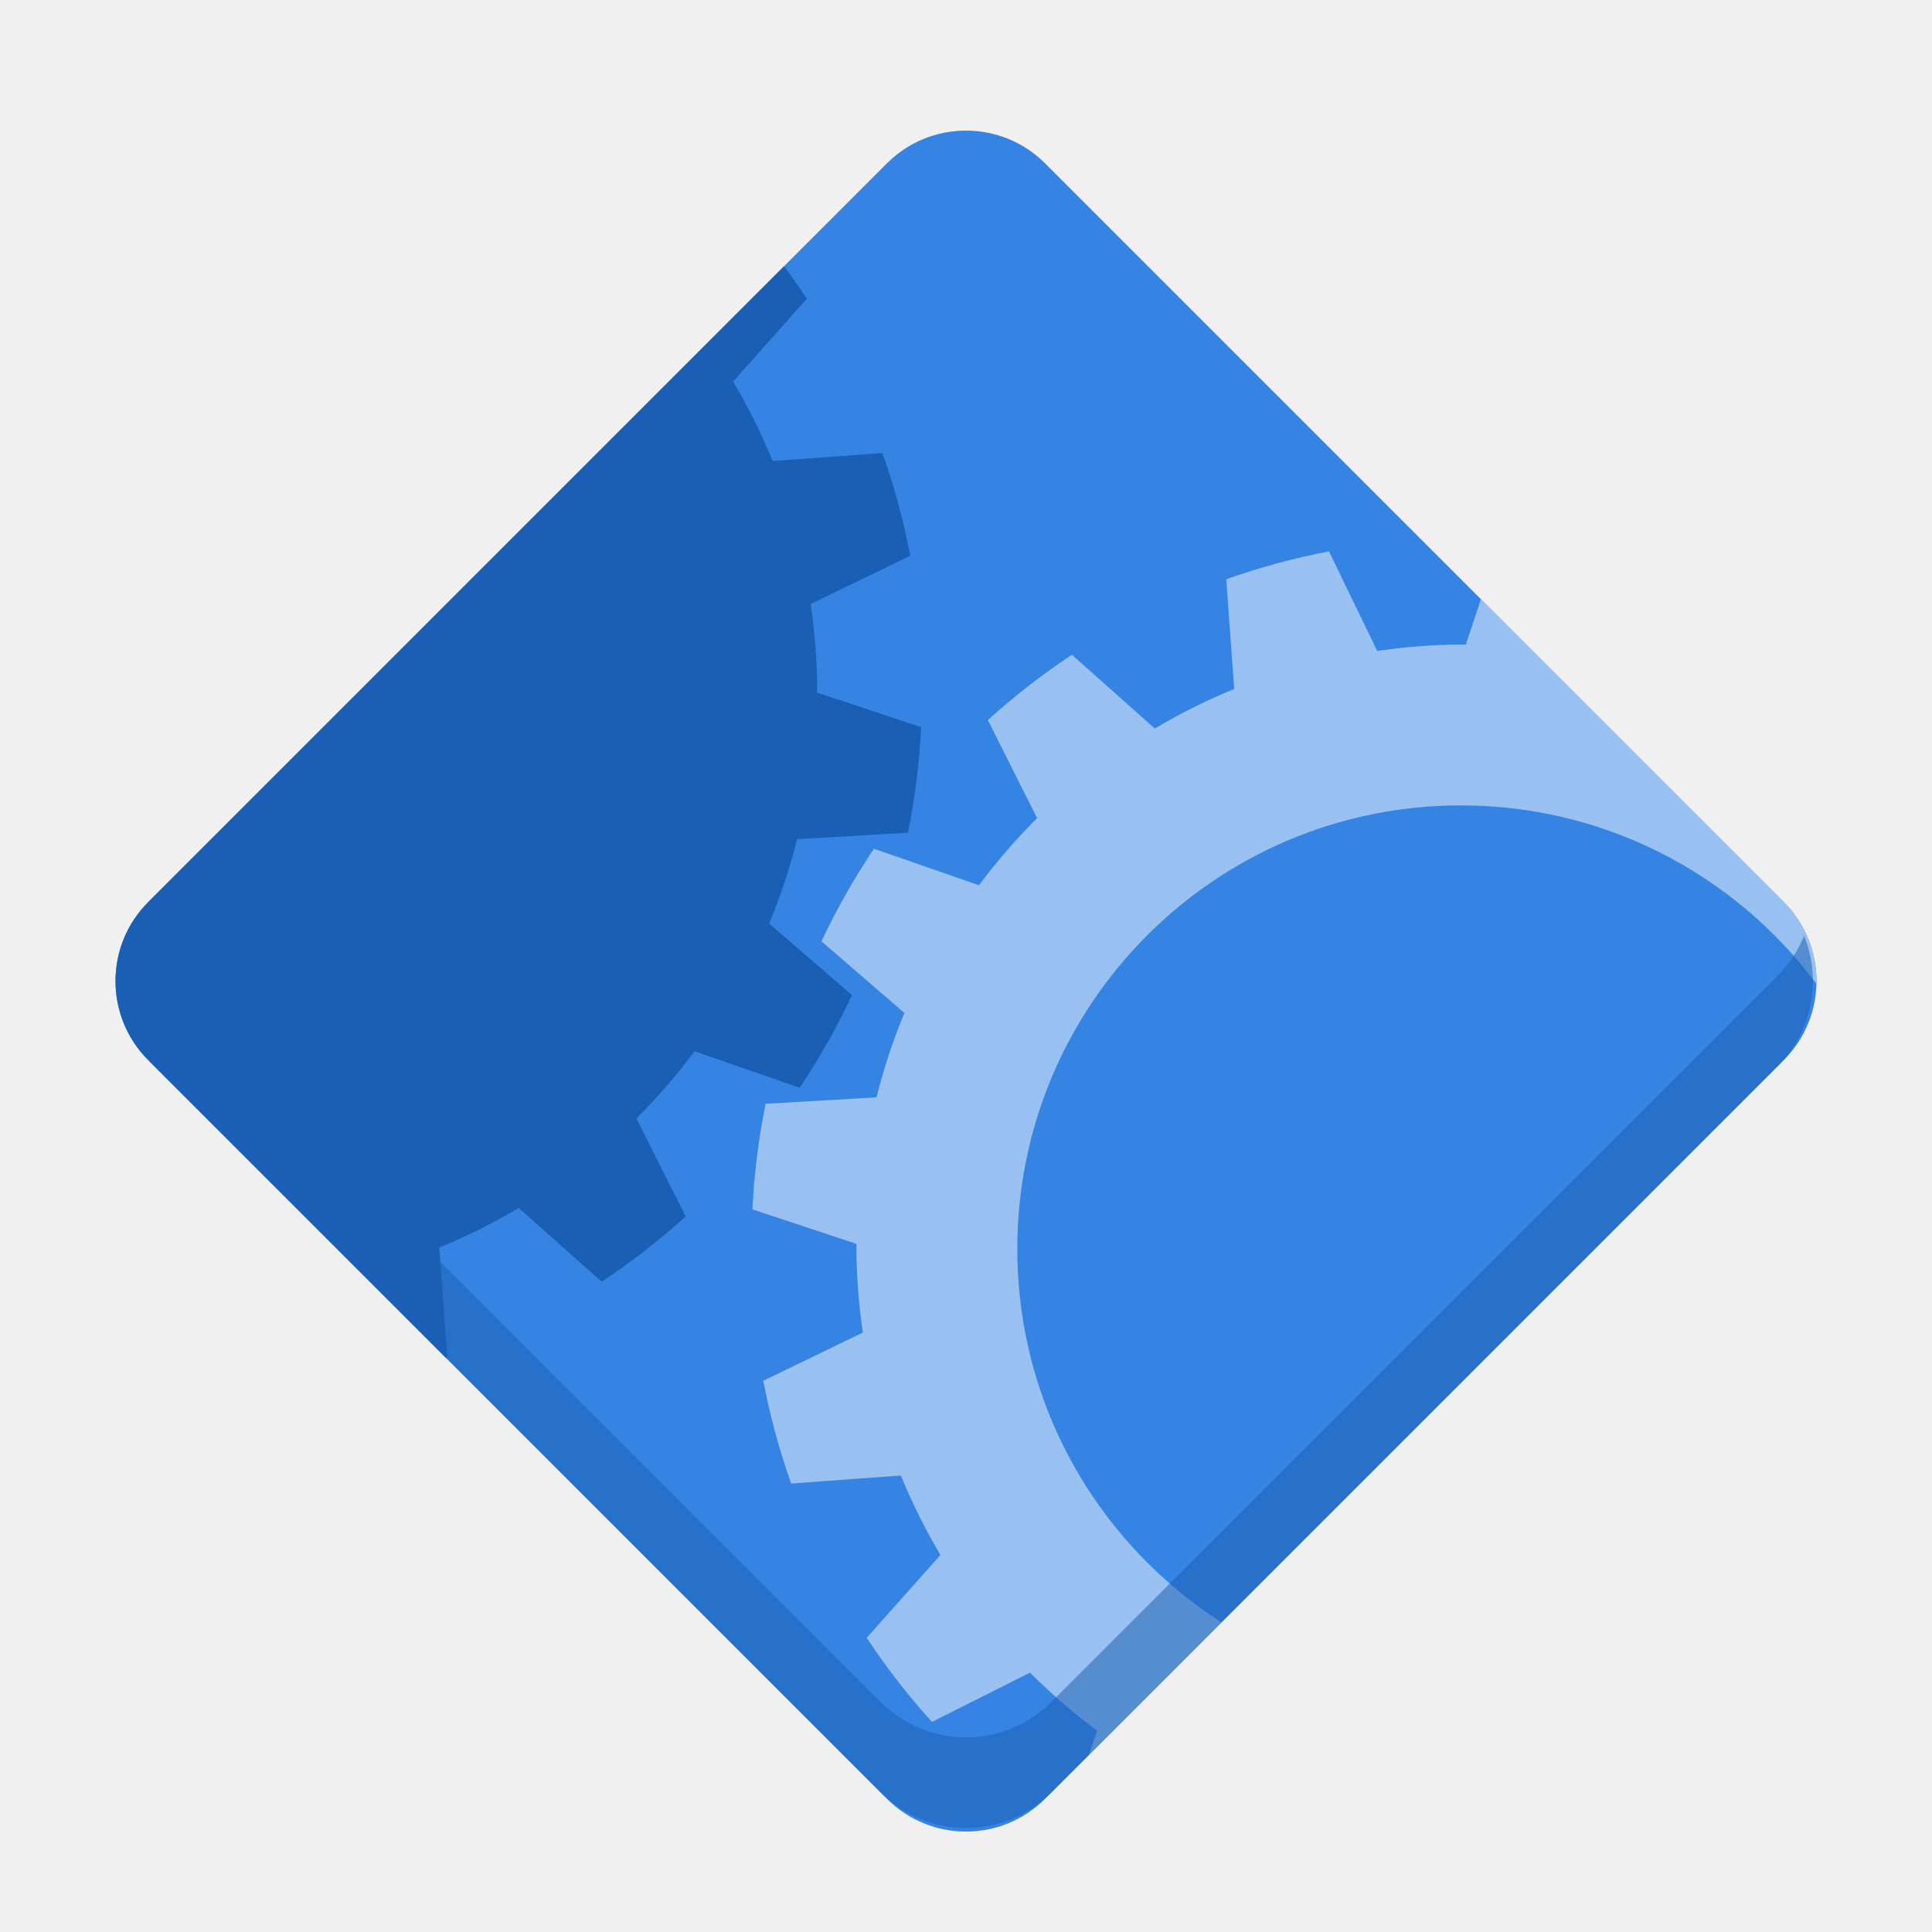
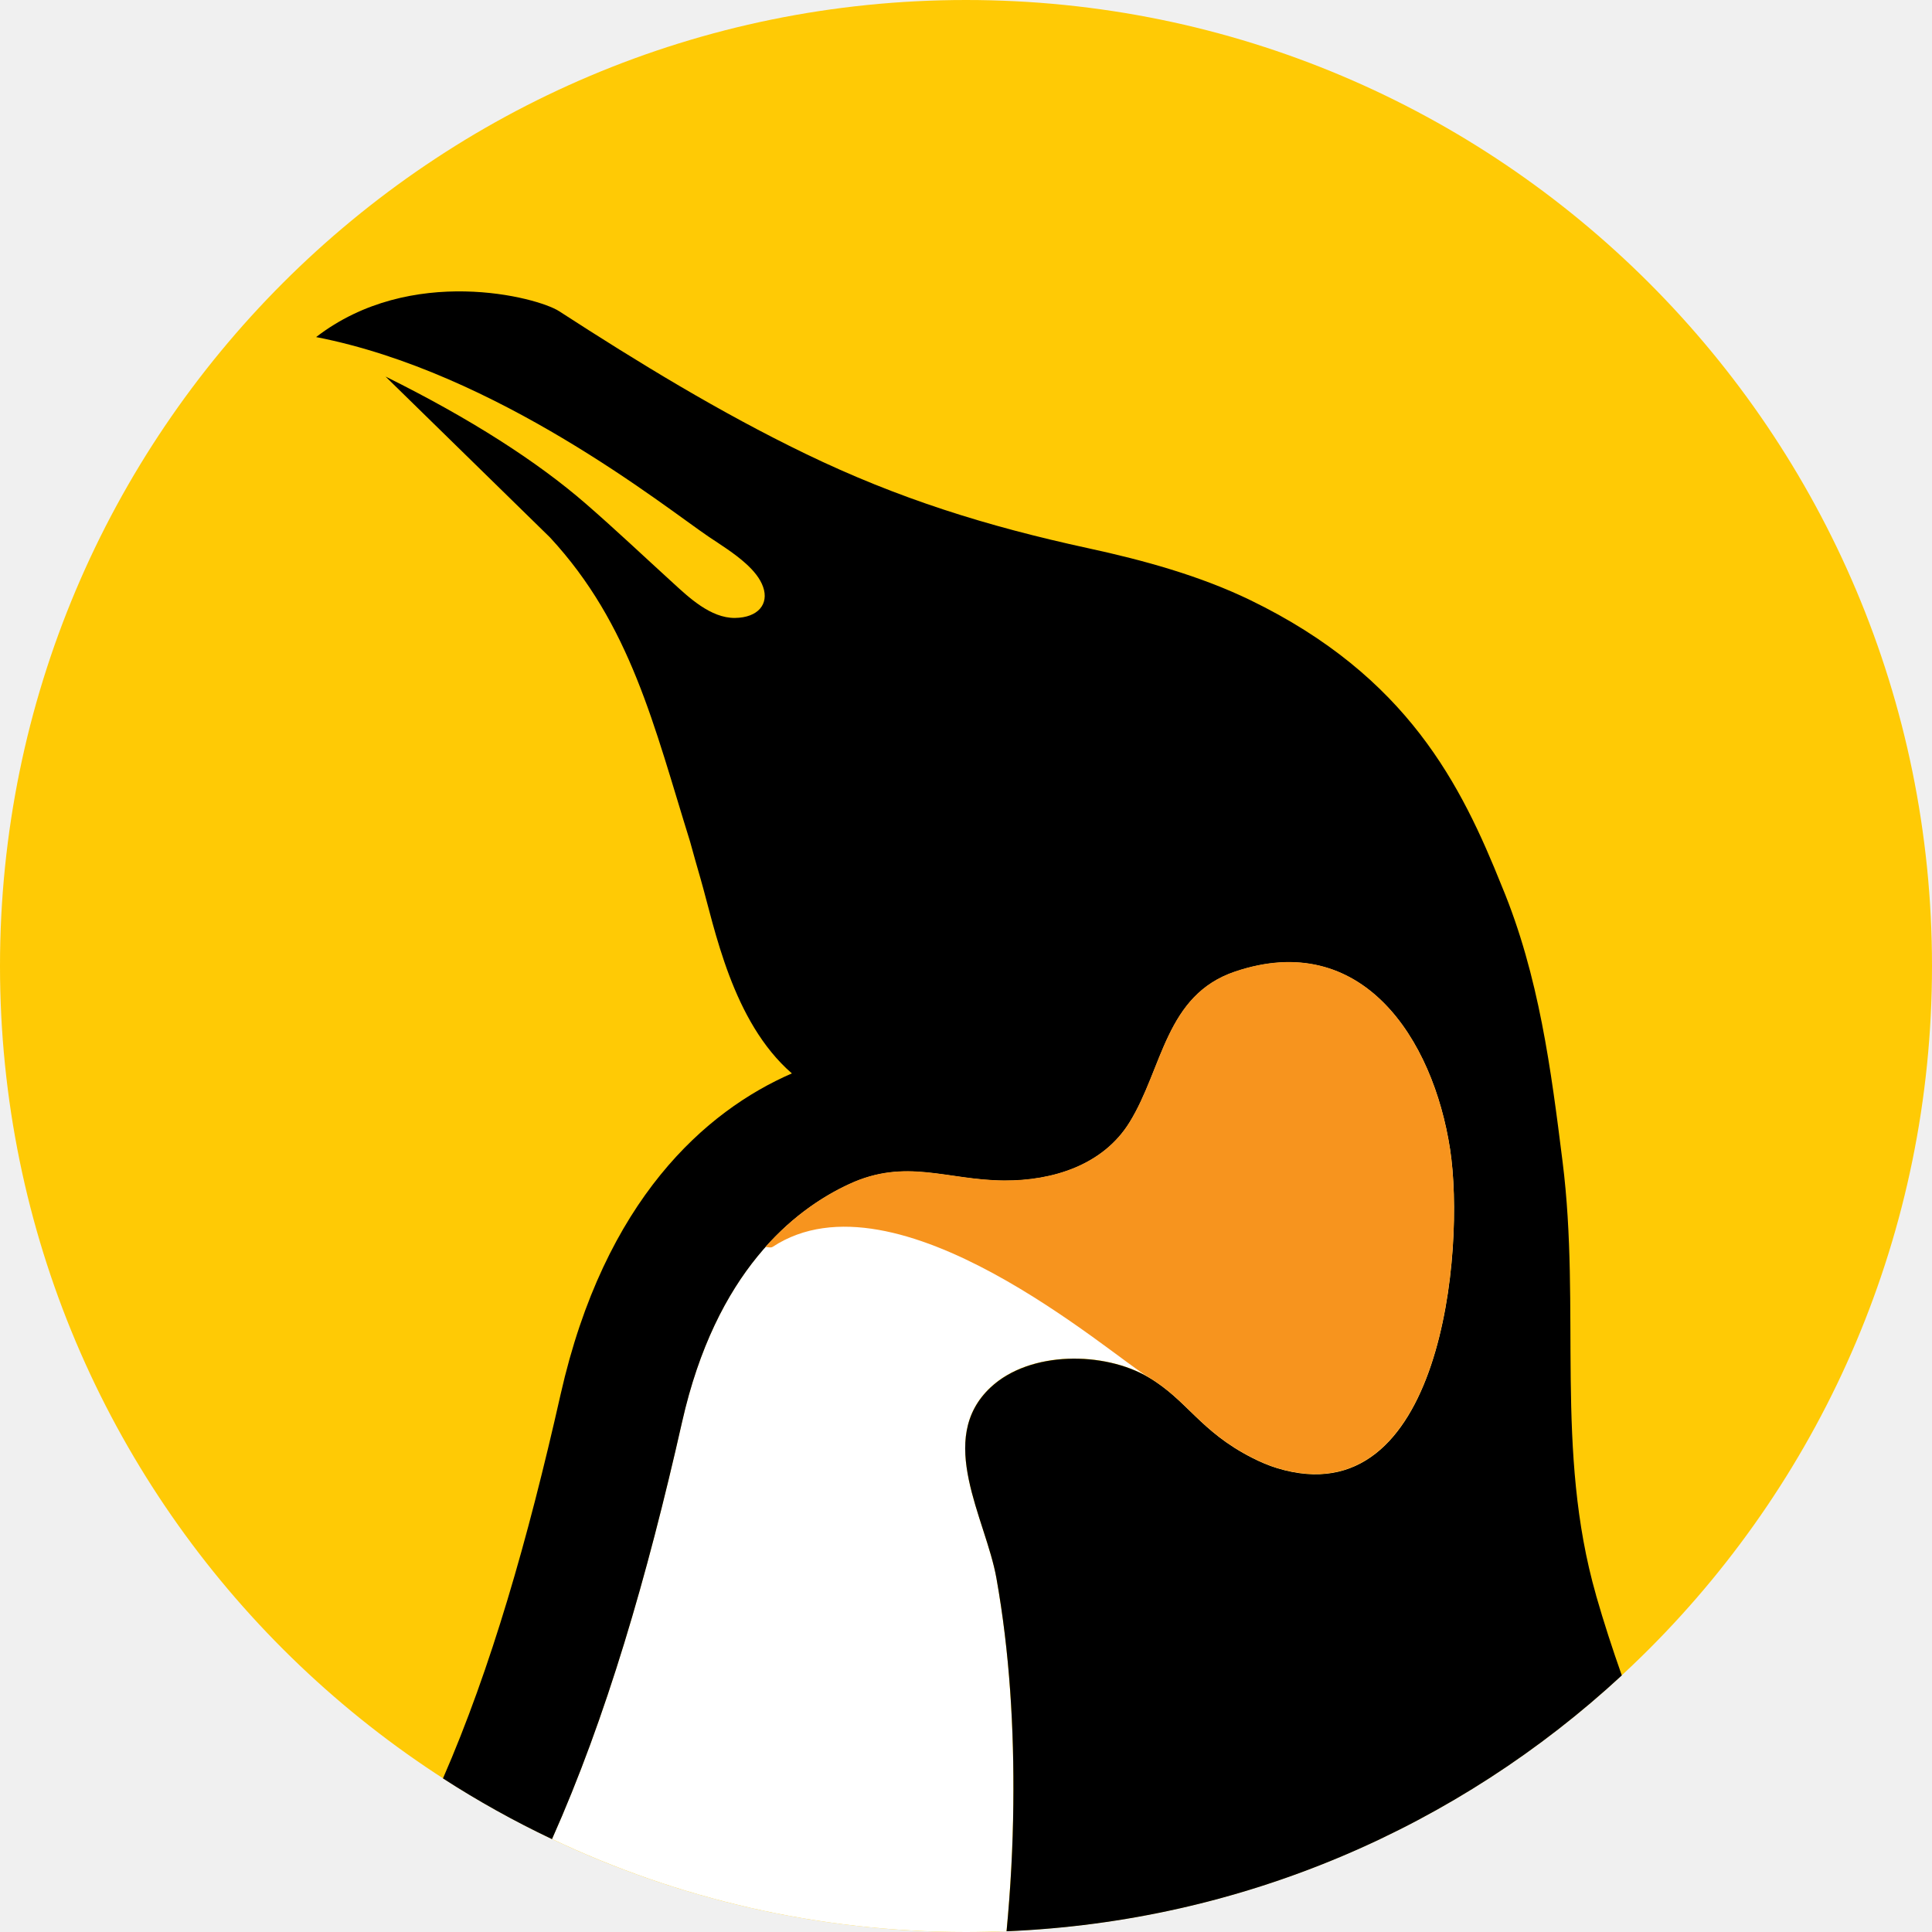
- <svg xmlns="http://www.w3.org/2000/svg" width="33.75mm" height="33.75mm" viewBox="0 0 33.75 33.75" version="1.1" id="svg974">
-   <defs id="defs968">
-     <clipPath clipPathUnits="userSpaceOnUse" id="clipPath18689">
-       <rect clip-path="none" transform="rotate(45)" ry="32" rx="32" y="123.999" x="486.037" height="362.943" width="362.943" id="rect18691" style="display:inline;opacity:1;vector-effect:none;fill:#4a86cf;fill-opacity:1;stroke:none;stroke-width:26.067;stroke-linecap:butt;stroke-linejoin:miter;stroke-miterlimit:4;stroke-dasharray:none;stroke-dashoffset:0;stroke-opacity:1;marker:none;marker-start:none;marker-mid:none;marker-end:none;paint-order:normal;enable-background:new" />
-     </clipPath>
-     <clipPath clipPathUnits="userSpaceOnUse" id="clipPath18689-3">
-       <rect clip-path="none" transform="rotate(45)" ry="32" rx="32" y="123.999" x="486.037" height="362.943" width="362.943" id="rect18691-6" style="display:inline;opacity:1;vector-effect:none;fill:#4a86cf;fill-opacity:1;stroke:none;stroke-width:26.067;stroke-linecap:butt;stroke-linejoin:miter;stroke-miterlimit:4;stroke-dasharray:none;stroke-dashoffset:0;stroke-opacity:1;marker:none;marker-start:none;marker-mid:none;marker-end:none;paint-order:normal;enable-background:new" />
-     </clipPath>
-   </defs>
-   <g id="layer1" transform="translate(-61.81982,-103.944)">
-     <g transform="matrix(0.2636723,0,0,0.2636723,61.81982,-529.397)" style="display:inline;stroke-width:0.25;enable-background:new" id="g1836">
-       <g transform="matrix(0.25,0,0,0.25,0,2295)" id="g18818" style="stroke-width:0.25">
-         <g style="stroke-width:0.27" transform="matrix(0.9260519,0,0,0.9260519,18.93073,50.87633)" id="g18590">
-           <g style="stroke-width:0.27" id="g18681" clip-path="url(#clipPath18689-3)">
-             <rect style="opacity:1;vector-effect:none;fill:#3584e4;fill-opacity:1;stroke:none;stroke-width:8.221;stroke-linecap:butt;stroke-linejoin:miter;stroke-miterlimit:4;stroke-dasharray:none;stroke-dashoffset:0;stroke-opacity:1;marker:none;marker-start:none;marker-mid:none;marker-end:none;paint-order:normal" id="rect18571" width="424" height="424" x="458.337" y="90.642" rx="10.092" ry="10.092" transform="matrix(0.6052817,0.6052817,-0.6052817,0.6052817,33.44063,99.07363)" clip-path="none" />
-             <circle style="opacity:1;vector-effect:none;fill:#f66151;fill-opacity:1;stroke:none;stroke-width:7.037;stroke-linecap:butt;stroke-linejoin:miter;stroke-miterlimit:4;stroke-dasharray:none;stroke-dashoffset:0;stroke-opacity:1;marker:none;marker-start:none;marker-mid:none;marker-end:none;paint-order:normal" id="path18706" cx="0" cy="0" r="0" transform="translate(0,-212)" />
-             <circle style="opacity:1;vector-effect:none;fill:#f66151;fill-opacity:1;stroke:none;stroke-width:7.037;stroke-linecap:butt;stroke-linejoin:miter;stroke-miterlimit:4;stroke-dasharray:none;stroke-dashoffset:0;stroke-opacity:1;marker:none;marker-start:none;marker-mid:none;marker-end:none;paint-order:normal" id="path18708" cx="0" cy="0" r="0" transform="translate(0,-212)" />
-             <path style="display:inline;opacity:1;vector-effect:none;fill:#98c1f1;fill-opacity:1;stroke:none;stroke-width:7.037;stroke-linecap:butt;stroke-linejoin:miter;stroke-miterlimit:4;stroke-dasharray:none;stroke-dashoffset:0;stroke-opacity:1;marker:none;marker-start:none;marker-mid:none;marker-end:none;paint-order:normal;enable-background:new" d="m 408.92,561.918 -9.886,29.829 a 172.971,172.971 0 0 0 -1.427,-0.071 172.971,172.971 0 0 0 -23.929,1.852 l -13.801,-28.501 a 203.293,203.293 0 0 0 -29.401,7.972 l 2.286,31.405 a 172.971,172.971 0 0 0 -22.732,11.319 l -23.718,-21.103 a 203.293,203.293 0 0 0 -24.059,18.674 l 14.099,28.073 a 172.971,172.971 0 0 0 -16.636,19.211 l -30.058,-10.448 a 203.293,203.293 0 0 0 -15.017,26.488 l 23.73,20.507 a 172.971,172.971 0 0 0 -7.985,24.143 l -31.73,1.849 a 203.293,203.293 0 0 0 -3.778,30.217 l 29.829,9.886 a 172.971,172.971 0 0 0 -0.071,1.427 172.971,172.971 0 0 0 1.852,23.929 l -28.501,13.801 a 203.293,203.293 0 0 0 7.972,29.401 l 31.405,-2.286 a 172.971,172.971 0 0 0 11.319,22.732 l -21.103,23.718 a 203.293,203.293 0 0 0 18.674,24.059 l 28.073,-14.099 a 172.971,172.971 0 0 0 19.211,16.636 l -10.448,30.058 a 203.293,203.293 0 0 0 26.488,15.017 l 20.507,-23.73 a 172.971,172.971 0 0 0 24.143,7.985 l 1.849,31.73 a 203.293,203.293 0 0 0 30.217,3.778 l 9.886,-29.829 a 172.971,172.971 0 0 0 1.427,0.071 172.971,172.971 0 0 0 23.929,-1.852 l 13.801,28.501 a 203.293,203.293 0 0 0 29.401,-7.972 l -2.286,-31.405 a 172.971,172.971 0 0 0 22.732,-11.319 l 23.718,21.103 A 203.293,203.293 0 0 0 532.96,916 l -14.099,-28.073 a 172.971,172.971 0 0 0 16.636,-19.211 l 30.058,10.448 a 203.293,203.293 0 0 0 15.017,-26.488 l -23.73,-20.507 a 172.971,172.971 0 0 0 7.985,-24.143 l 31.73,-1.849 a 203.293,203.293 0 0 0 3.778,-30.217 l -29.829,-9.886 a 172.971,172.971 0 0 0 0.071,-1.427 172.971,172.971 0 0 0 -1.852,-23.929 l 28.501,-13.801 a 203.293,203.293 0 0 0 -7.972,-29.401 l -31.405,2.286 a 172.971,172.971 0 0 0 -11.319,-22.732 l 21.103,-23.718 a 203.293,203.293 0 0 0 -18.674,-24.059 l -28.073,14.099 a 172.971,172.971 0 0 0 -19.211,-16.636 l 10.448,-30.058 A 203.293,203.293 0 0 0 485.636,581.681 l -20.507,23.73 a 172.971,172.971 0 0 0 -24.143,-7.985 l -1.849,-31.73 a 203.293,203.293 0 0 0 -30.217,-3.778 z M 397.607,637.722 A 126.926,126.926 0 0 1 524.532,764.647 126.926,126.926 0 0 1 397.607,891.572 126.926,126.926 0 0 1 270.682,764.647 126.926,126.926 0 0 1 397.607,637.722 Z" id="path18717-4" />
-             <path id="path18758" d="m 51.748,401.284 -9.886,29.829 c -0.476,-0.026 -0.951,-0.05 -1.427,-0.071 -8.01,0.062 -16.005,0.681 -23.929,1.852 L 2.706,404.392 c -9.986,1.918 -19.814,4.583 -29.401,7.972 l 2.286,31.405 c -7.844,3.211 -15.442,6.994 -22.732,11.319 l -23.718,-21.103 c -8.475,5.614 -16.518,11.857 -24.059,18.674 l 14.099,28.073 c -6.009,5.987 -11.569,12.408 -16.636,19.211 l -30.058,-10.448 c -5.661,8.442 -10.68,17.296 -15.017,26.488 l 23.73,20.507 c -3.25,7.841 -5.919,15.91 -7.985,24.143 l -31.73,1.849 c -2.013,9.964 -3.276,20.064 -3.778,30.217 l 29.829,9.886 c -0.026,0.476 -0.05,0.951 -0.071,1.427 0.062,8.01 0.681,16.005 1.852,23.929 l -28.501,13.801 c 1.918,9.986 4.583,19.814 7.972,29.401 l 31.405,-2.286 c 3.211,7.844 6.994,15.442 11.319,22.732 l -21.103,23.718 c 5.614,8.475 11.857,16.518 18.674,24.059 l 28.073,-14.099 c 5.987,6.009 12.408,11.569 19.211,16.636 l -10.448,30.058 c 8.442,5.661 17.296,10.68 26.488,15.017 l 20.507,-23.73 c 7.841,3.25 15.91,5.919 24.143,7.985 l 1.849,31.73 c 9.964,2.013 20.064,3.276 30.217,3.778 l 9.886,-29.829 c 0.476,0.026 0.951,0.05 1.427,0.071 8.01,-0.062 16.005,-0.681 23.929,-1.852 l 13.801,28.501 c 9.986,-1.918 19.814,-4.583 29.401,-7.972 l -2.286,-31.405 c 7.844,-3.211 15.442,-6.994 22.732,-11.319 l 23.718,21.103 c 8.475,-5.614 16.518,-11.857 24.059,-18.674 l -14.099,-28.073 c 6.009,-5.987 11.569,-12.408 16.636,-19.211 l 30.058,10.448 c 5.661,-8.442 10.68,-17.296 15.017,-26.488 l -23.73,-20.507 c 3.25,-7.841 5.919,-15.91 7.985,-24.143 l 31.73,-1.849 c 2.013,-9.964 3.276,-20.064 3.778,-30.217 l -29.829,-9.886 c 0.026,-0.476 0.05,-0.951 0.071,-1.427 -0.062,-8.01 -0.681,-16.005 -1.852,-23.929 l 28.501,-13.801 c -1.918,-9.986 -4.583,-19.814 -7.972,-29.401 l -31.405,2.286 c -3.211,-7.844 -6.994,-15.442 -11.319,-22.732 l 21.103,-23.718 c -5.614,-8.475 -11.857,-16.518 -18.674,-24.059 l -28.073,14.099 c -5.987,-6.009 -12.408,-11.569 -19.211,-16.636 l 10.448,-30.058 c -8.442,-5.661 -17.296,-10.68 -26.488,-15.017 l -20.507,23.73 c -7.841,-3.25 -15.91,-5.919 -24.143,-7.985 l -1.849,-31.73 c -9.964,-2.013 -20.064,-3.276 -30.217,-3.778 z" style="display:inline;opacity:1;vector-effect:none;fill:#1a5fb4;fill-opacity:1;stroke:none;stroke-width:7.037;stroke-linecap:butt;stroke-linejoin:miter;stroke-miterlimit:4;stroke-dasharray:none;stroke-dashoffset:0;stroke-opacity:1;marker:none;marker-start:none;marker-mid:none;marker-end:none;paint-order:normal;enable-background:new" />
-           </g>
-         </g>
-         <path style="display:inline;opacity:0.534;vector-effect:none;fill:#1a5fb4;fill-opacity:1;stroke:none;stroke-width:1.629;stroke-linecap:butt;stroke-linejoin:miter;stroke-miterlimit:4;stroke-dasharray:none;stroke-dashoffset:0;stroke-opacity:1;marker:none;marker-start:none;marker-mid:none;marker-end:none;paint-order:normal;enable-background:new" clip-path="none" d="m 8.477,2676 c -1.171,2.887 -0.583,6.308 1.766,8.656 l 48.102,48.102 c 3.134,3.134 8.179,3.134 11.312,0 l 48.102,-48.102 c 2.348,-2.348 2.937,-5.77 1.766,-8.656 -0.392,0.966 -0.98,1.871 -1.766,2.656 l -48.102,48.102 c -3.134,3.134 -8.179,3.134 -11.312,0 L 10.242,2678.656 C 9.457,2677.871 8.868,2676.965 8.477,2676 Z" transform="matrix(4,0,0,4,0,-10028)" id="rect18571-6" />
-       </g>
-       <rect y="2402" x="-1.5000001e-06" height="128" width="128" id="rect9125-7-2" style="display:inline;opacity:1;vector-effect:none;fill:none;fill-opacity:1;stroke:none;stroke-width:1.25;stroke-linecap:butt;stroke-linejoin:miter;stroke-miterlimit:4;stroke-dasharray:none;stroke-dashoffset:0;stroke-opacity:1;marker:none;marker-start:none;marker-mid:none;marker-end:none;paint-order:normal;enable-background:new" />
-     </g>
-   </g>
+ <svg xmlns="http://www.w3.org/2000/svg" enable-background="new 0 0 32 32" viewBox="0 0 32 32">
+   <circle cx="16" cy="16" fill="#ffca05" r="16" />
+   <path d="m16.503 26.136c-.177-.988-1.011-2.302-.096-3.159.652-.611 1.887-.595 2.612-.169.646.38.855.898 1.724 1.338.132.067.269.126.41.169 2.718.825 3.122-3.605 2.864-5.284-.281-1.829-1.458-3.649-3.561-2.94-1.155.39-1.194 1.597-1.746 2.494-.44.714-1.277.971-2.076.967-.947-.005-1.626-.377-2.568.058-.921.425-2.209 1.455-2.769 3.938-.581 2.577-1.258 4.901-2.155 6.911 2.079.988 4.404 1.541 6.858 1.541.225 0 .449-.006.671-.015.067-.701.105-1.403.112-2.103.013-1.251-.06-2.513-.28-3.746z" fill="#fff" />
+   <path d="m26.436 26.422c-.688-2.401-.247-4.738-.555-7.182-.19-1.513-.388-3.077-1.005-4.559-.67-1.67-1.555-3.475-4.169-4.742-.831-.402-1.76-.659-2.684-.859-1.674-.363-3.144-.82-4.683-1.565-1.416-.685-2.761-1.507-4.08-2.361-.362-.234-2.457-.781-4.024.429 2.998.583 5.779 2.817 6.498 3.304.19.128.432.277.622.45.129.117.234.244.283.383.101.286-.084.51-.465.515-.404.005-.771-.346-1.026-.579-.482-.439-.954-.886-1.449-1.316-.802-.696-1.915-1.411-3.313-2.103l2.724 2.665c1.338 1.445 1.722 3.119 2.32 5.038.058.213.117.419.175.62.235.818.521 2.359 1.511 3.219-1.427.62-3.103 2.09-3.831 5.318-.543 2.41-1.155 4.541-1.948 6.359.577.373 1.18.709 1.806 1.006.896-2.01 1.574-4.334 2.155-6.911.56-2.484 1.847-3.513 2.769-3.938.942-.435 1.621-.063 2.568-.058.799.004 1.637-.253 2.076-.967.552-.897.591-2.104 1.746-2.494 2.102-.709 3.28 1.11 3.561 2.94.258 1.679-.146 6.109-2.864 5.284-.141-.043-.279-.102-.41-.169-.869-.44-1.078-.958-1.724-1.338-.725-.427-1.959-.442-2.612.169-.915.857-.08 2.171.096 3.159.22 1.233.294 2.495.28 3.746-.007.7-.045 1.402-.112 2.103 3.928-.162 7.49-1.74 10.19-4.238-.154-.437-.298-.878-.426-1.325z" />
+   <path d="m24.017 19.031c-.281-1.829-1.458-3.649-3.561-2.94-1.155.39-1.194 1.597-1.746 2.494-.44.714-1.277.971-2.076.967-.947-.005-1.626-.377-2.568.058-.421.195-.919.516-1.389 1.044.041-.001.088.019.122-.003 2.052-1.345 5.61 1.798 6.22 2.157.646.38.855.898 1.724 1.338.132.067.269.126.41.169 2.718.825 3.122-3.605 2.864-5.284z" fill="#f7941e" />
</svg>
